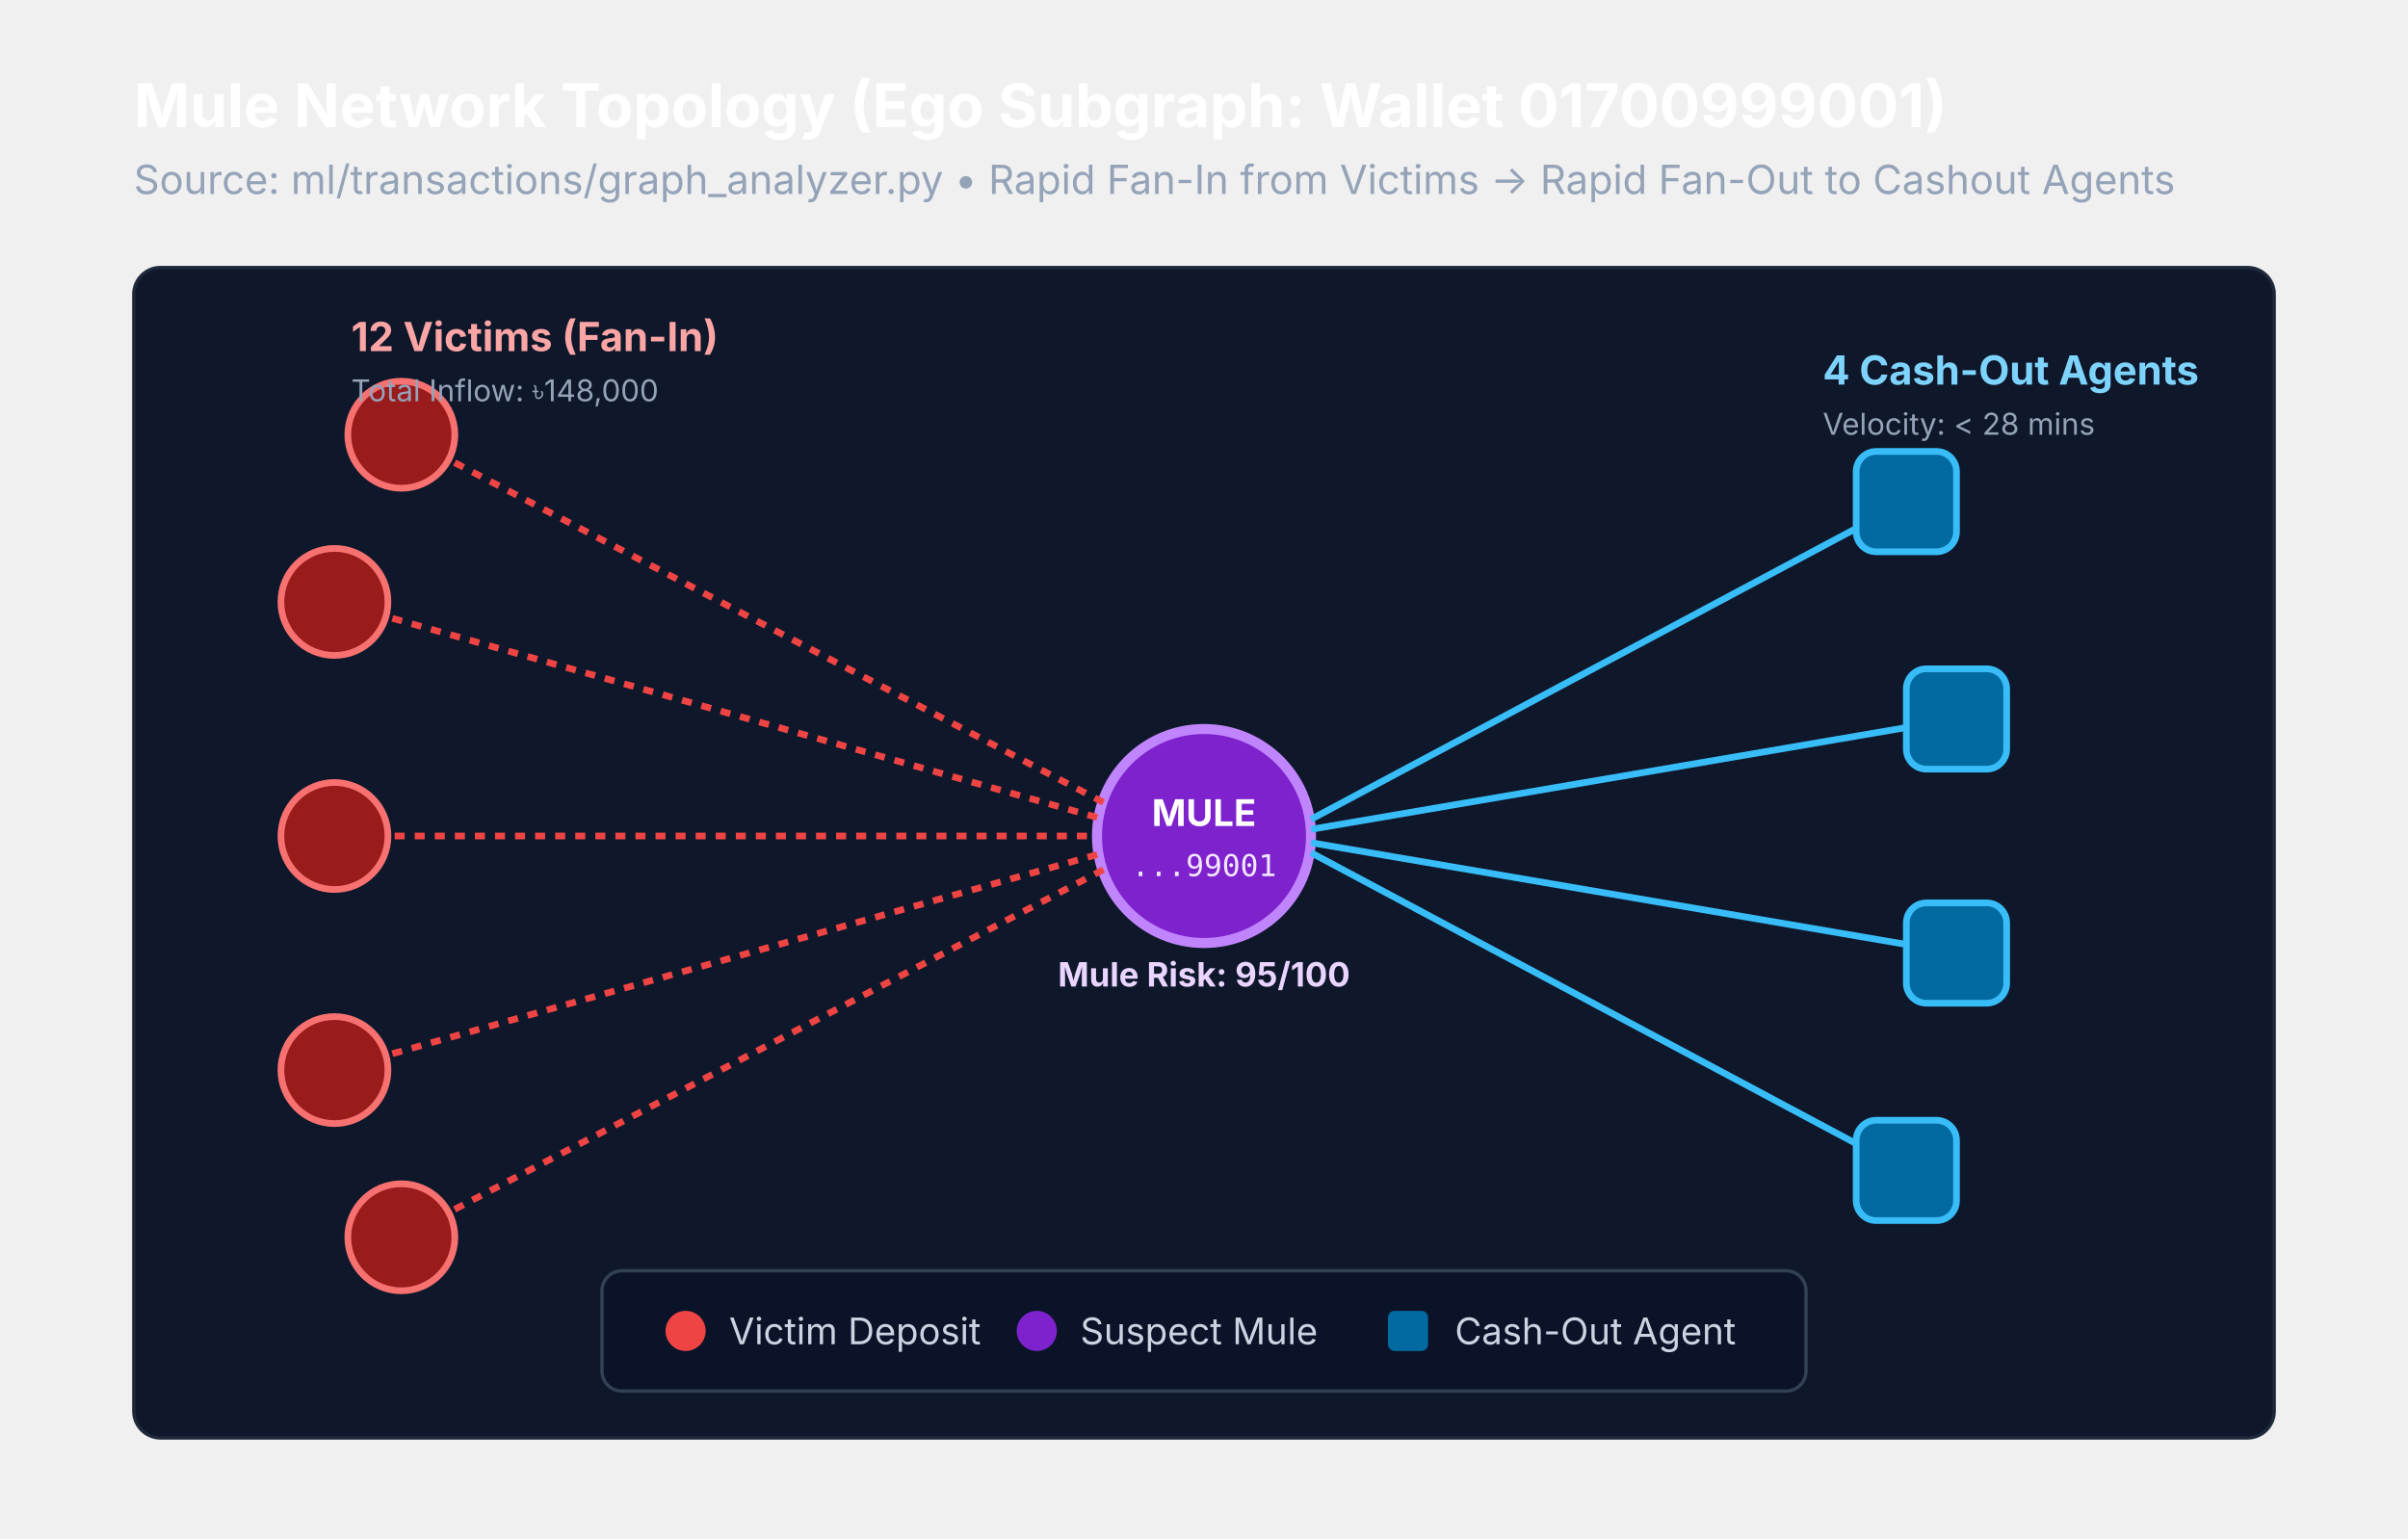
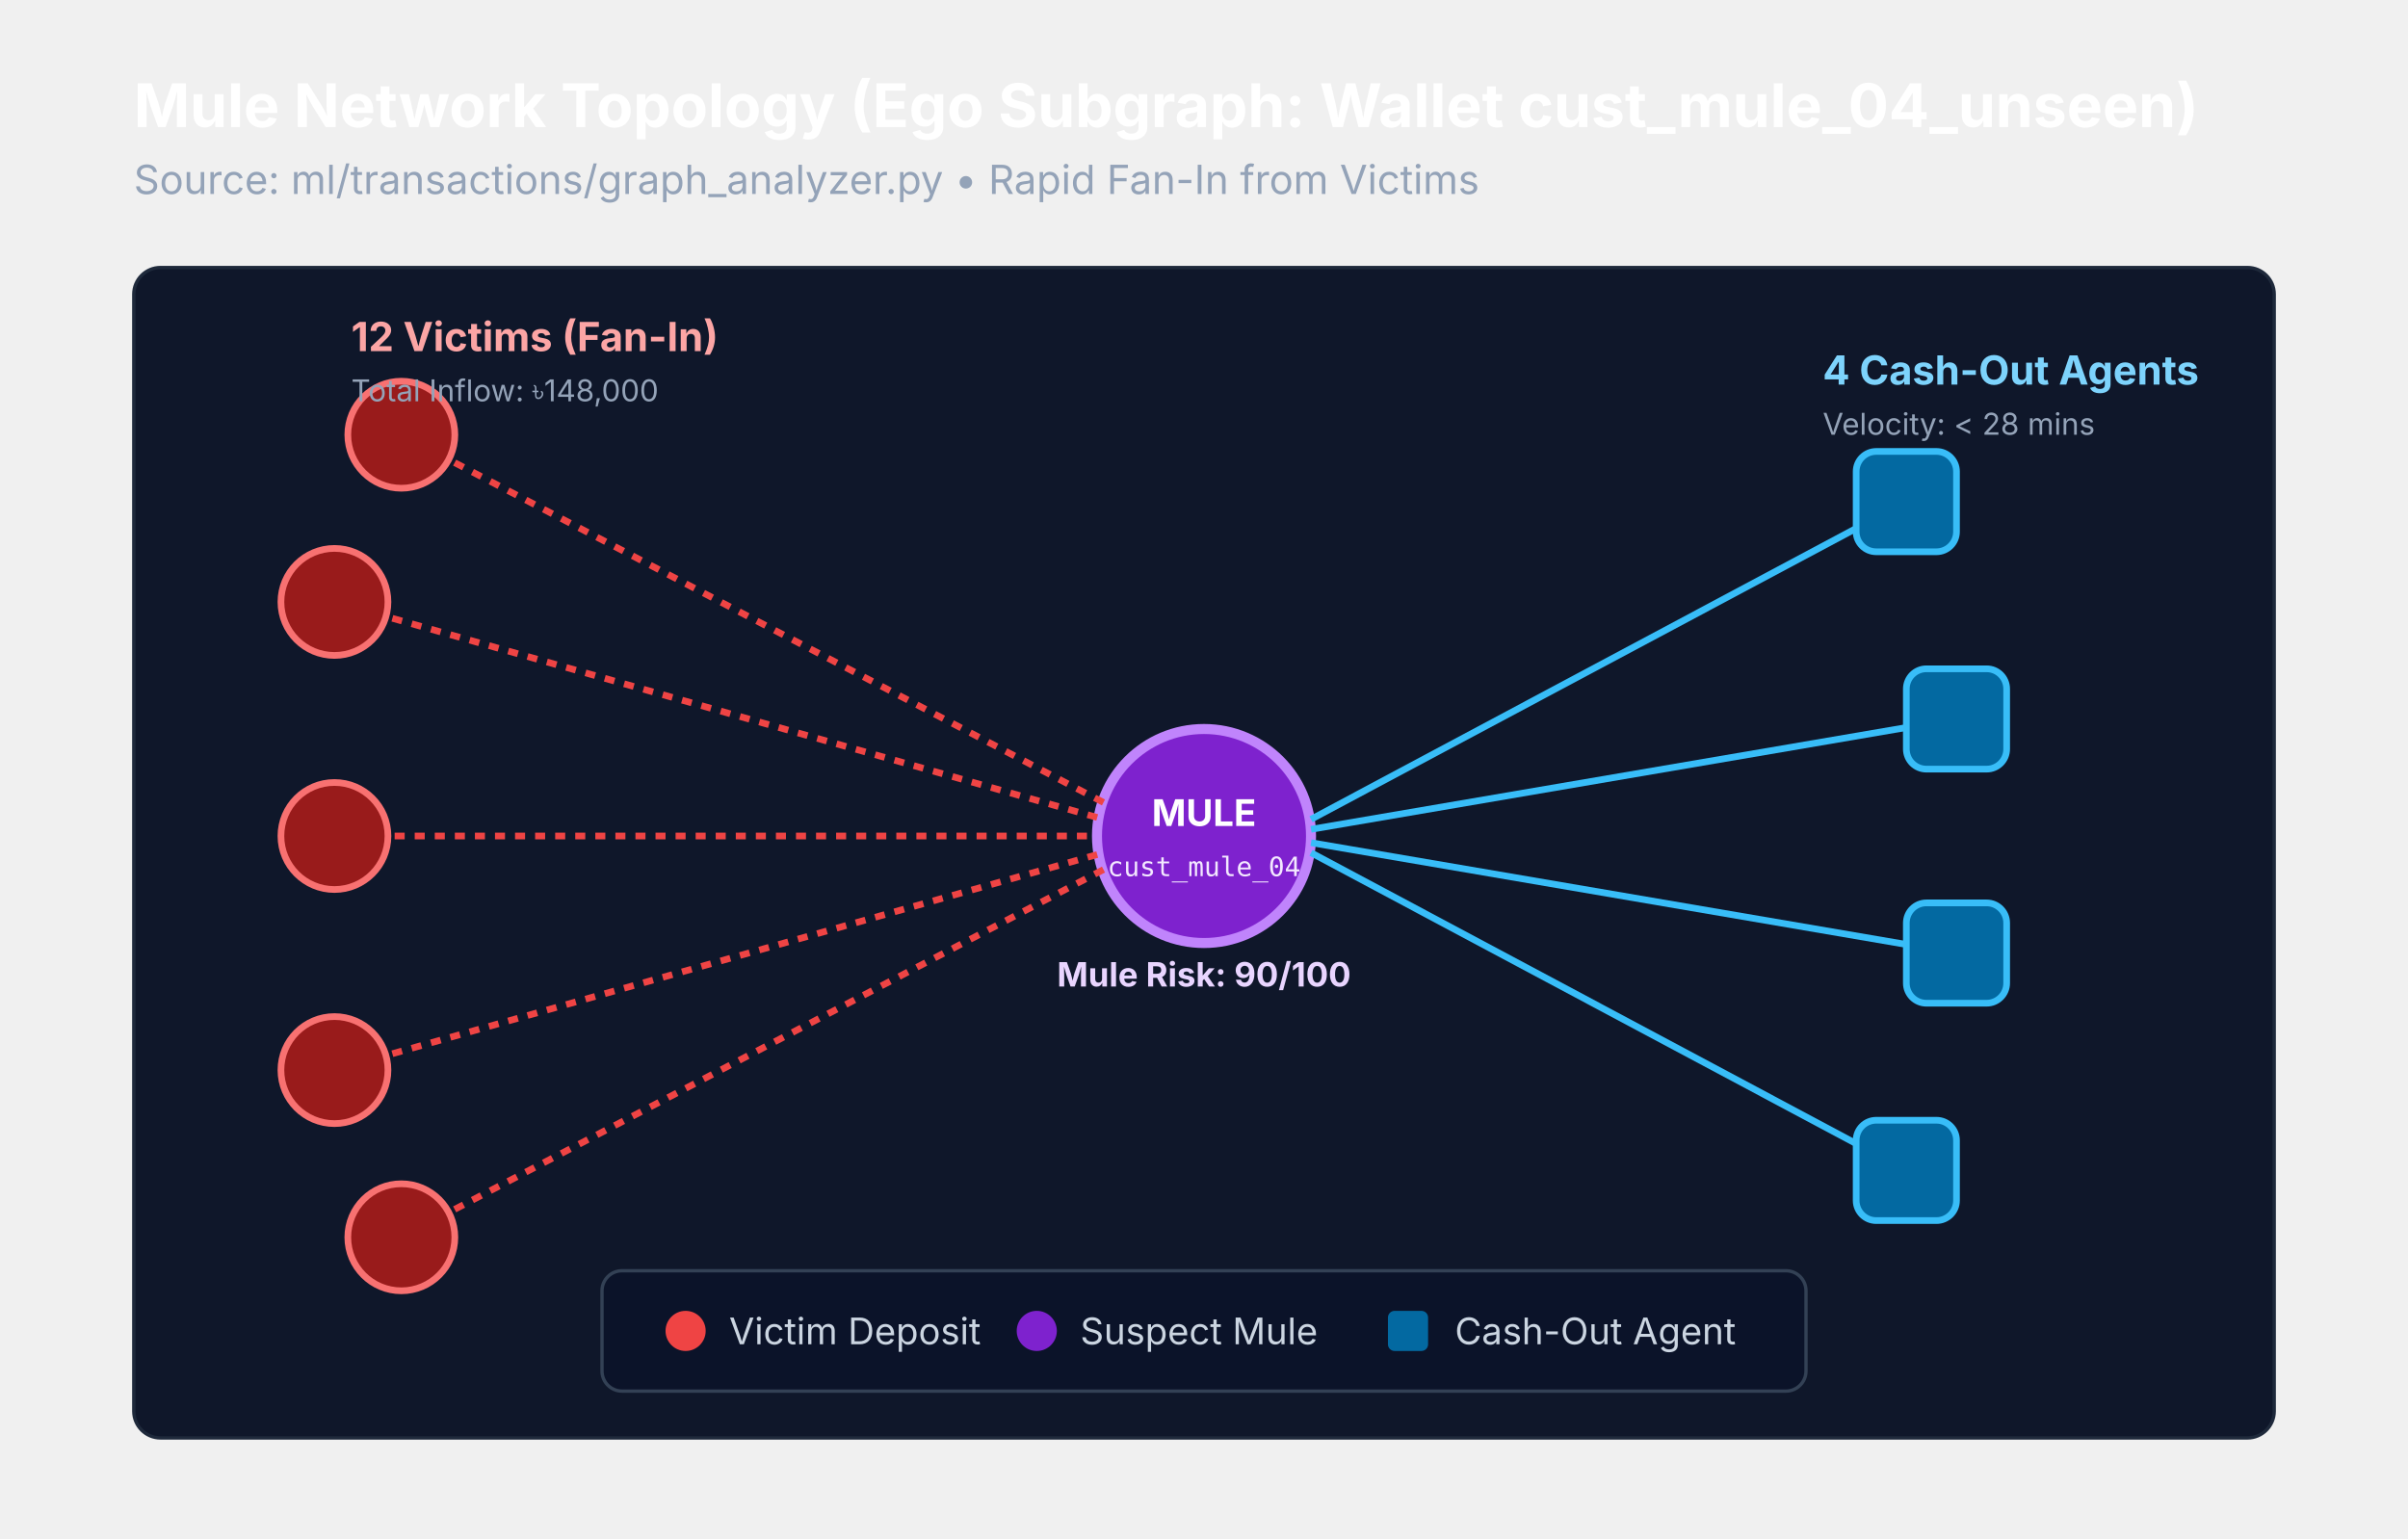
<svg xmlns="http://www.w3.org/2000/svg" viewBox="0 0 720 460" width="720" height="460" style="background:#0b1329; font-family:system-ui, -apple-system, sans-serif;">
-   <text x="40" y="38" fill="#ffffff" font-size="18" font-weight="bold">Mule Network Topology (Ego Subgraph: Wallet 01700999001)</text>
-   <text x="40" y="58" fill="#94a3b8" font-size="12">Source: ml/transactions/graph_analyzer.py • Rapid Fan-In from Victims → Rapid Fan-Out to Cashout Agents</text>
+   <text x="40" y="38" fill="#ffffff" font-size="18" font-weight="bold">Mule Network Topology (Ego Subgraph: Wallet cust_mule_04_unseen)</text>
+   <text x="40" y="58" fill="#94a3b8" font-size="12">Source: ml/transactions/graph_analyzer.py • Rapid Fan-In from Victims</text>
  <rect x="40" y="80" width="640" height="350" fill="#0f172a" rx="8" stroke="#1e293b" />
  <circle cx="360" cy="250" r="32" fill="#7e22ce" stroke="#c084fc" stroke-width="3" />
  <text x="360" y="247" fill="#ffffff" font-size="11" font-weight="bold" text-anchor="middle">MULE</text>
-   <text x="360" y="262" fill="#f3e8ff" font-size="9" font-family="monospace" text-anchor="middle">...99001</text>
-   <text x="360" y="295" fill="#e9d5ff" font-size="10" font-weight="bold" text-anchor="middle">Mule Risk: 95/100</text>
+   <text x="360" y="262" fill="#f3e8ff" font-size="8" font-family="monospace" text-anchor="middle">cust_mule_04</text>
+   <text x="360" y="295" fill="#e9d5ff" font-size="10" font-weight="bold" text-anchor="middle">Mule Risk: 90/100</text>
  <g stroke="#ef4444" stroke-width="2" stroke-dasharray="3">
    <line x1="120" y1="130" x2="330" y2="240" />
    <line x1="100" y1="180" x2="330" y2="245" />
    <line x1="100" y1="250" x2="328" y2="250" />
    <line x1="100" y1="320" x2="330" y2="255" />
    <line x1="120" y1="370" x2="330" y2="260" />
  </g>
  <g fill="#991b1b" stroke="#f87171" stroke-width="2">
    <circle cx="120" cy="130" r="16" />
    <circle cx="100" cy="180" r="16" />
    <circle cx="100" cy="250" r="16" />
    <circle cx="100" cy="320" r="16" />
    <circle cx="120" cy="370" r="16" />
  </g>
  <text x="105" y="105" fill="#fca5a5" font-size="12" font-weight="bold">12 Victims (Fan-In)</text>
  <text x="105" y="120" fill="#94a3b8" font-size="9">Total Inflow: ৳148,000</text>
  <g stroke="#38bdf8" stroke-width="2">
    <line x1="392" y1="245" x2="570" y2="150" />
    <line x1="392" y1="248" x2="585" y2="215" />
    <line x1="392" y1="252" x2="585" y2="285" />
    <line x1="392" y1="255" x2="570" y2="350" />
  </g>
  <g fill="#0369a1" stroke="#38bdf8" stroke-width="2">
    <rect x="555" y="135" width="30" height="30" rx="6" />
    <rect x="570" y="200" width="30" height="30" rx="6" />
    <rect x="570" y="270" width="30" height="30" rx="6" />
    <rect x="555" y="335" width="30" height="30" rx="6" />
  </g>
  <text x="545" y="115" fill="#7dd3fc" font-size="12" font-weight="bold">4 Cash-Out Agents</text>
  <text x="545" y="130" fill="#94a3b8" font-size="9">Velocity: &lt; 28 mins</text>
  <rect x="180" y="380" width="360" height="36" fill="#0b1329" rx="6" stroke="#334155" />
  <circle cx="205" cy="398" r="6" fill="#ef4444" />
  <text x="218" y="402" fill="#cbd5e1" font-size="11">Victim Deposit</text>
  <circle cx="310" cy="398" r="6" fill="#7e22ce" />
  <text x="323" y="402" fill="#cbd5e1" font-size="11">Suspect Mule</text>
  <rect x="415" y="392" width="12" height="12" fill="#0369a1" rx="2" />
  <text x="435" y="402" fill="#cbd5e1" font-size="11">Cash-Out Agent</text>
</svg>
